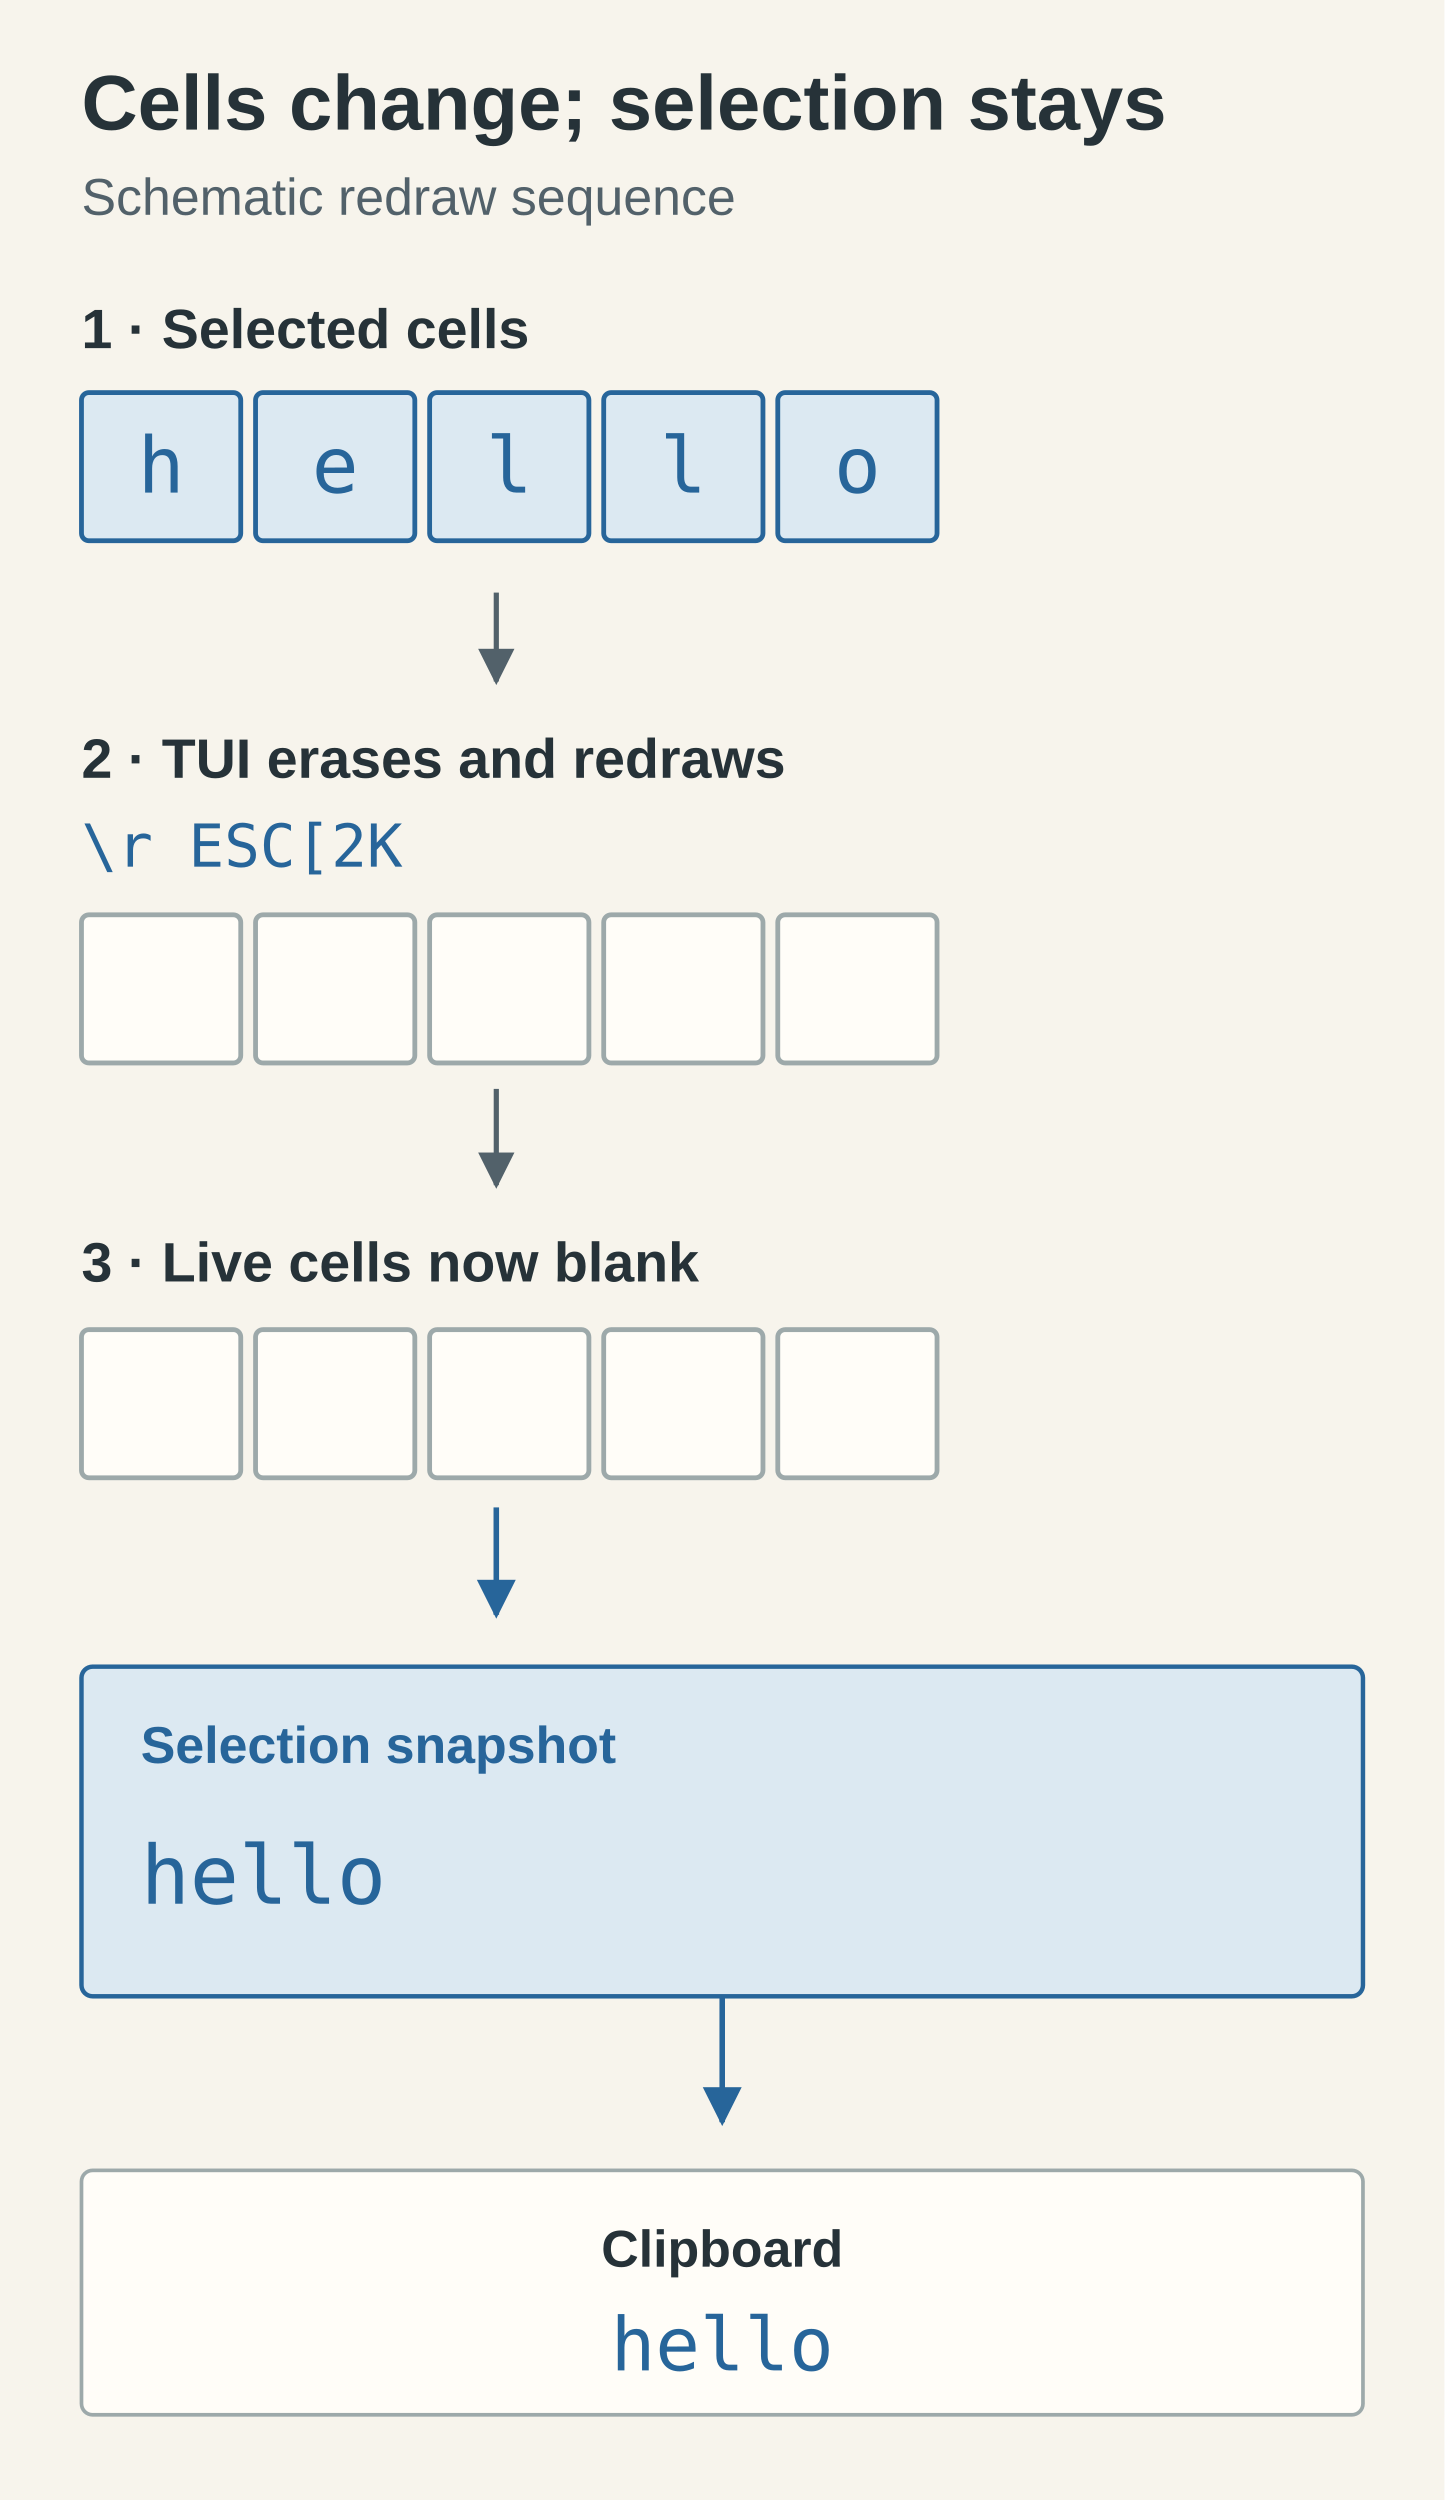
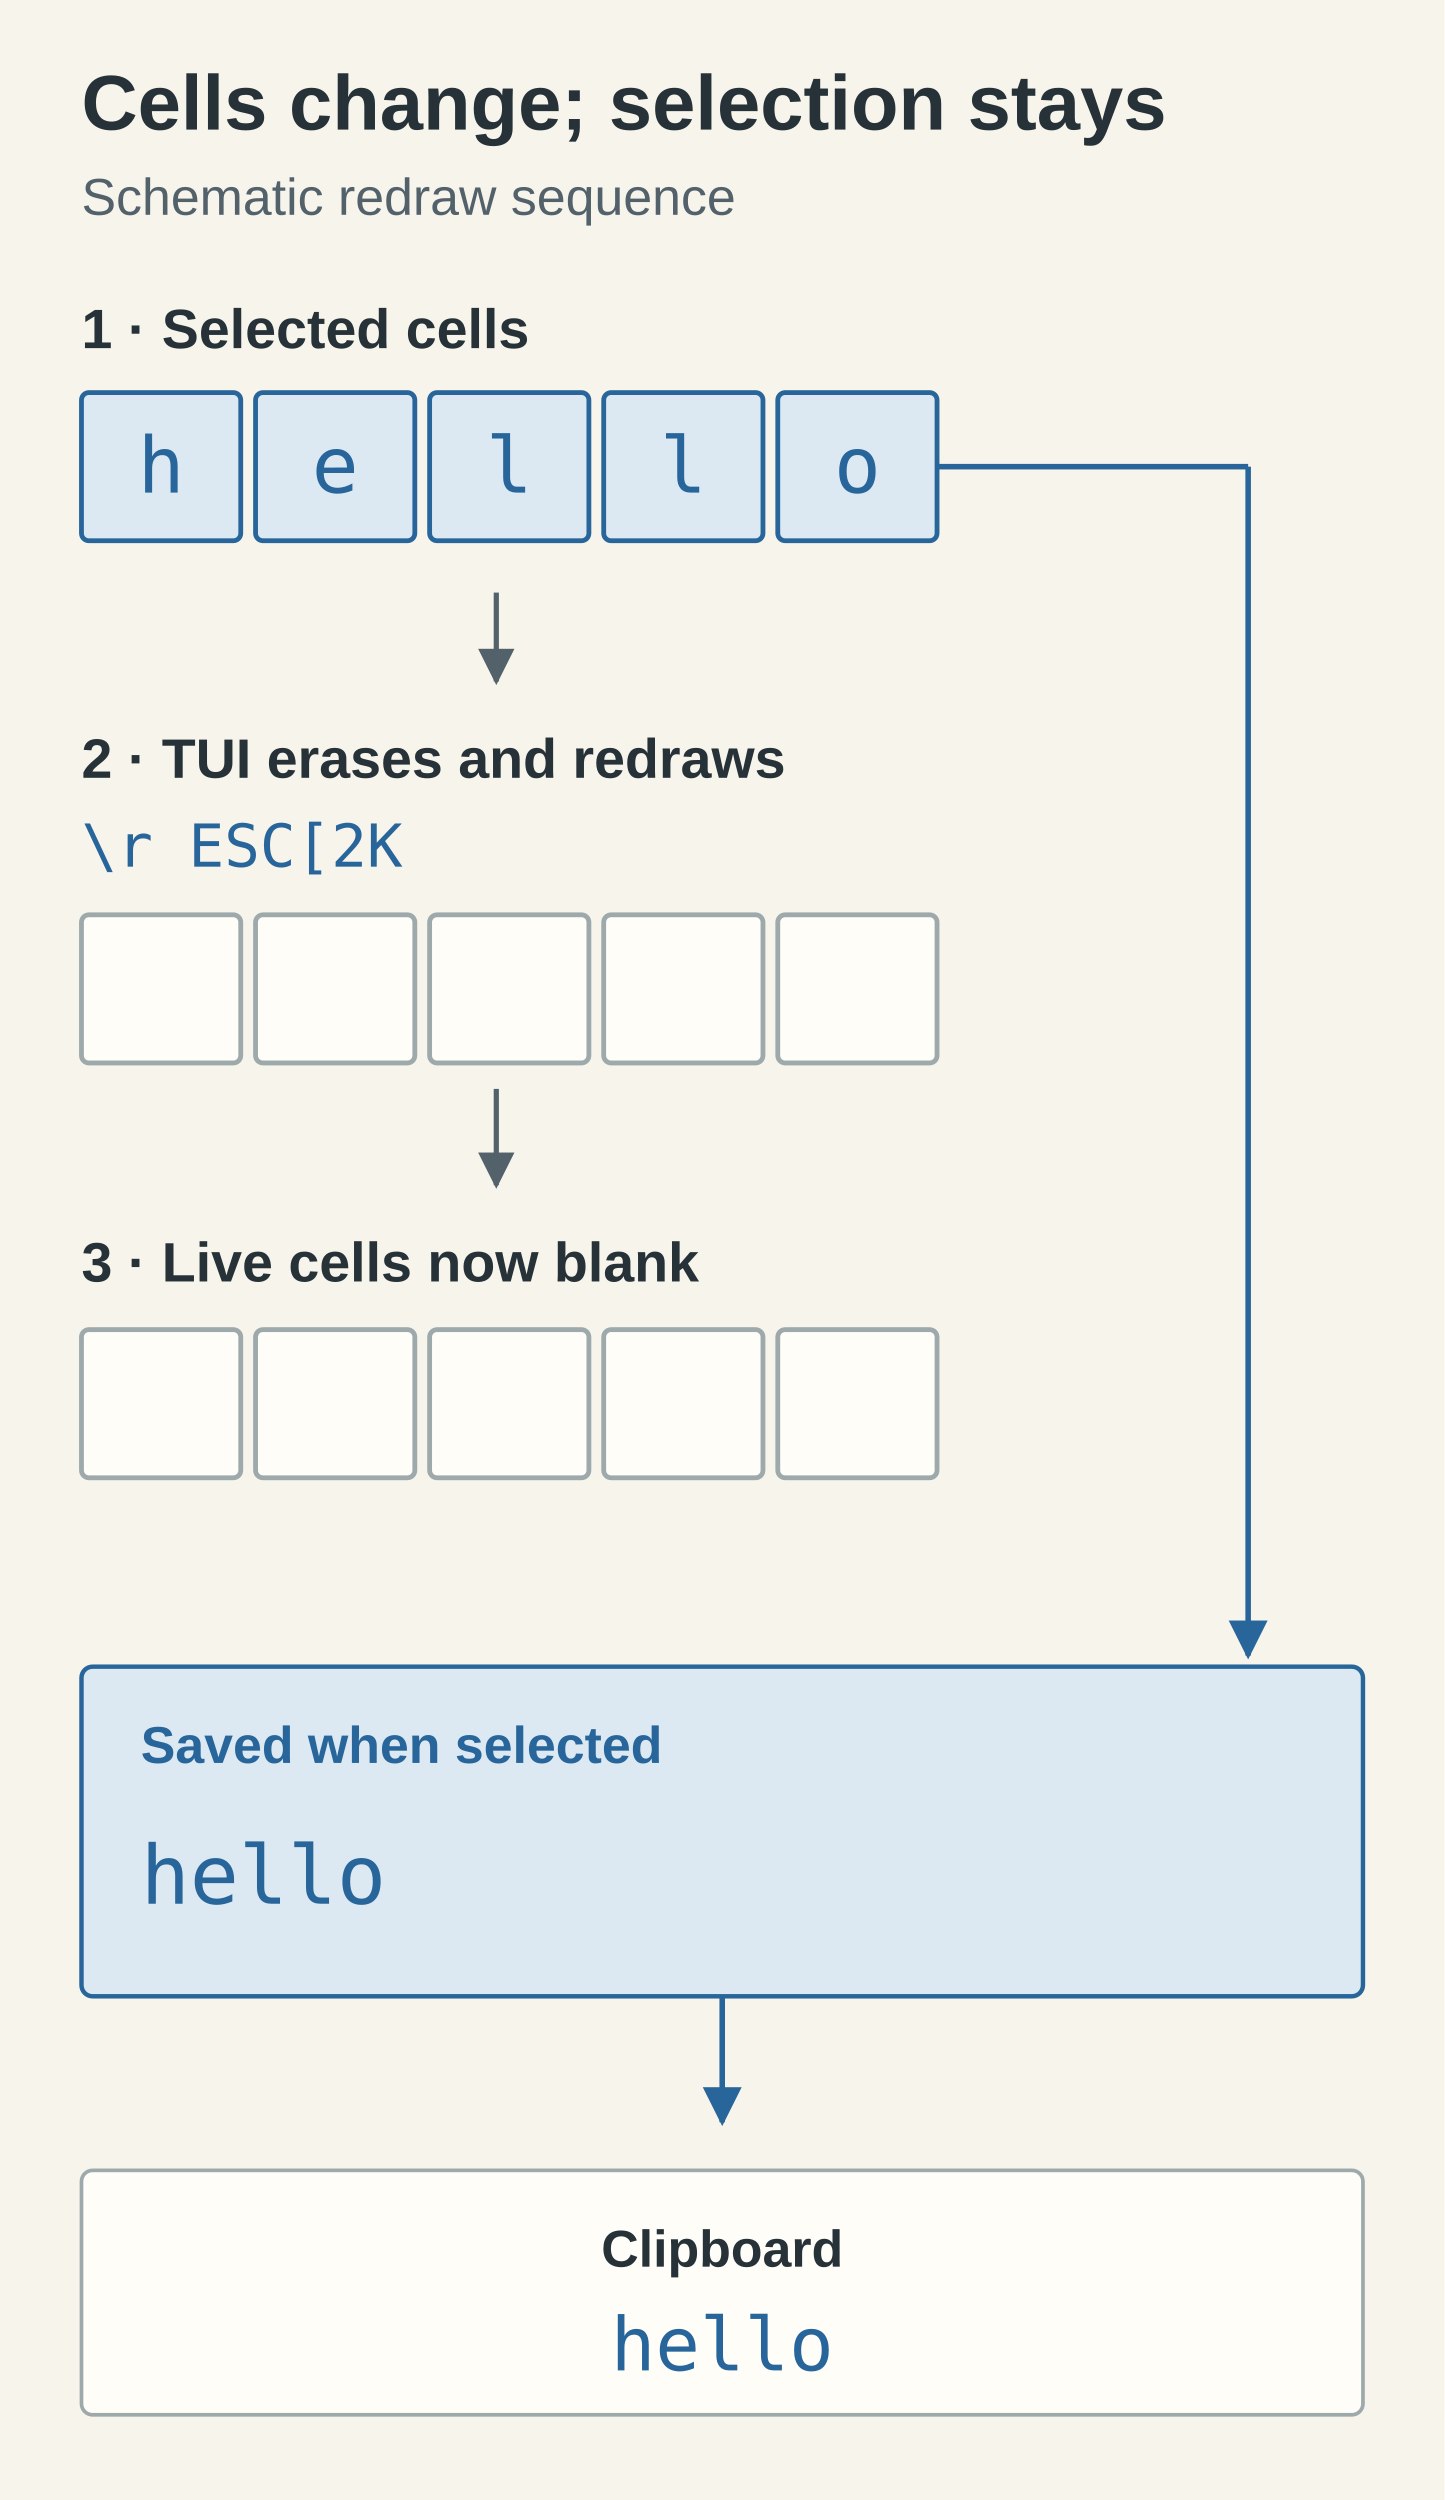
<svg xmlns="http://www.w3.org/2000/svg" width="390" height="675" viewBox="0 0 390 675" role="img" aria-labelledby="title desc">
  <defs>
    <marker id="arrow" viewBox="0 0 10 10" refX="9" refY="5" markerWidth="7" markerHeight="7" orient="auto">
      <path d="M0 0L10 5L0 10Z" fill="#52616a" />
    </marker>
    <marker id="blue-arrow" viewBox="0 0 10 10" refX="9" refY="5" markerWidth="7" markerHeight="7" orient="auto">
      <path d="M0 0L10 5L0 10Z" fill="#27659a" />
    </marker>
  </defs>
  <rect width="100%" height="100%" fill="#f7f4ec" />
  <text x="22" y="35" fill="#263238" font-family="Arial, Helvetica, sans-serif" font-size="21" font-weight="600" text-anchor="start">Cells change; selection stays</text>
  <text x="22" y="58" fill="#52616a" font-family="Arial, Helvetica, sans-serif" font-size="14" font-weight="400" text-anchor="start">Schematic redraw sequence</text>
  <text x="22" y="94" fill="#263238" font-family="Arial, Helvetica, sans-serif" font-size="15" font-weight="600" text-anchor="start">1 · Selected cells</text>
  <rect x="22" y="106" width="43" height="40" rx="2" fill="#dce9f2" stroke="#27659a" stroke-width="1.3" />
  <text x="43.5" y="133" fill="#27659a" font-family="SFMono-Regular, Menlo, Consolas, monospace" font-size="21" font-weight="500" text-anchor="middle">h</text>
  <rect x="69" y="106" width="43" height="40" rx="2" fill="#dce9f2" stroke="#27659a" stroke-width="1.3" />
  <text x="90.5" y="133" fill="#27659a" font-family="SFMono-Regular, Menlo, Consolas, monospace" font-size="21" font-weight="500" text-anchor="middle">e</text>
  <rect x="116" y="106" width="43" height="40" rx="2" fill="#dce9f2" stroke="#27659a" stroke-width="1.3" />
  <text x="137.5" y="133" fill="#27659a" font-family="SFMono-Regular, Menlo, Consolas, monospace" font-size="21" font-weight="500" text-anchor="middle">l</text>
  <rect x="163" y="106" width="43" height="40" rx="2" fill="#dce9f2" stroke="#27659a" stroke-width="1.3" />
  <text x="184.5" y="133" fill="#27659a" font-family="SFMono-Regular, Menlo, Consolas, monospace" font-size="21" font-weight="500" text-anchor="middle">l</text>
  <rect x="210" y="106" width="43" height="40" rx="2" fill="#dce9f2" stroke="#27659a" stroke-width="1.3" />
  <text x="231.5" y="133" fill="#27659a" font-family="SFMono-Regular, Menlo, Consolas, monospace" font-size="21" font-weight="500" text-anchor="middle">o</text>
  <path d="M134 160L134 184" fill="none" stroke="#52616a" stroke-width="1.4" marker-end="url(#arrow)" />
  <text x="22" y="210" fill="#263238" font-family="Arial, Helvetica, sans-serif" font-size="15" font-weight="600" text-anchor="start">2 · TUI erases and redraws</text>
  <text x="22" y="234" fill="#27659a" font-family="SFMono-Regular, Menlo, Consolas, monospace" font-size="16" font-weight="500" text-anchor="start">\r  ESC[2K</text>
  <rect x="22" y="247" width="43" height="40" rx="2" fill="#fffdf8" stroke="#9da9aa" stroke-width="1.3" />
  <rect x="69" y="247" width="43" height="40" rx="2" fill="#fffdf8" stroke="#9da9aa" stroke-width="1.3" />
  <rect x="116" y="247" width="43" height="40" rx="2" fill="#fffdf8" stroke="#9da9aa" stroke-width="1.3" />
  <rect x="163" y="247" width="43" height="40" rx="2" fill="#fffdf8" stroke="#9da9aa" stroke-width="1.3" />
  <rect x="210" y="247" width="43" height="40" rx="2" fill="#fffdf8" stroke="#9da9aa" stroke-width="1.3" />
  <path d="M134 294L134 320" fill="none" stroke="#52616a" stroke-width="1.4" marker-end="url(#arrow)" />
  <text x="22" y="346" fill="#263238" font-family="Arial, Helvetica, sans-serif" font-size="15" font-weight="600" text-anchor="start">3 · Live cells now blank</text>
  <rect x="22" y="359" width="43" height="40" rx="2" fill="#fffdf8" stroke="#9da9aa" stroke-width="1.3" />
  <rect x="69" y="359" width="43" height="40" rx="2" fill="#fffdf8" stroke="#9da9aa" stroke-width="1.3" />
  <rect x="116" y="359" width="43" height="40" rx="2" fill="#fffdf8" stroke="#9da9aa" stroke-width="1.3" />
  <rect x="163" y="359" width="43" height="40" rx="2" fill="#fffdf8" stroke="#9da9aa" stroke-width="1.3" />
  <rect x="210" y="359" width="43" height="40" rx="2" fill="#fffdf8" stroke="#9da9aa" stroke-width="1.3" />
-   <path d="M134 407L134 436" fill="none" stroke="#27659a" stroke-width="1.5" marker-end="url(#blue-arrow)" />
+   <path d="M253 126L337 126" fill="none" stroke="#27659a" stroke-width="1.5" />
+   <path d="M337 126L337 438" fill="none" stroke="#27659a" stroke-width="1.5" />
+   <path d="M337 438L337 447" fill="none" stroke="#27659a" stroke-width="1.5" marker-end="url(#blue-arrow)" />
  <rect x="22" y="450" width="346" height="89" rx="3" fill="#dce9f2" stroke="#27659a" stroke-width="1.2" />
-   <text x="38" y="476" fill="#27659a" font-family="Arial, Helvetica, sans-serif" font-size="14" font-weight="600" text-anchor="start">Selection snapshot</text>
+   <text x="38" y="476" fill="#27659a" font-family="Arial, Helvetica, sans-serif" font-size="14" font-weight="600" text-anchor="start">Saved when selected</text>
  <text x="38" y="514" fill="#27659a" font-family="SFMono-Regular, Menlo, Consolas, monospace" font-size="22" font-weight="500" text-anchor="start">hello</text>
  <path d="M195 539L195 573" fill="none" stroke="#27659a" stroke-width="1.5" marker-end="url(#blue-arrow)" />
  <rect x="22" y="586" width="346" height="66" rx="3" fill="#fffdf8" stroke="#9da9aa" stroke-width="1" />
  <text x="195" y="612" fill="#263238" font-family="Arial, Helvetica, sans-serif" font-size="14" font-weight="600" text-anchor="middle">Clipboard</text>
  <text x="195" y="640" fill="#27659a" font-family="SFMono-Regular, Menlo, Consolas, monospace" font-size="20" font-weight="500" text-anchor="middle">hello</text>
</svg>
